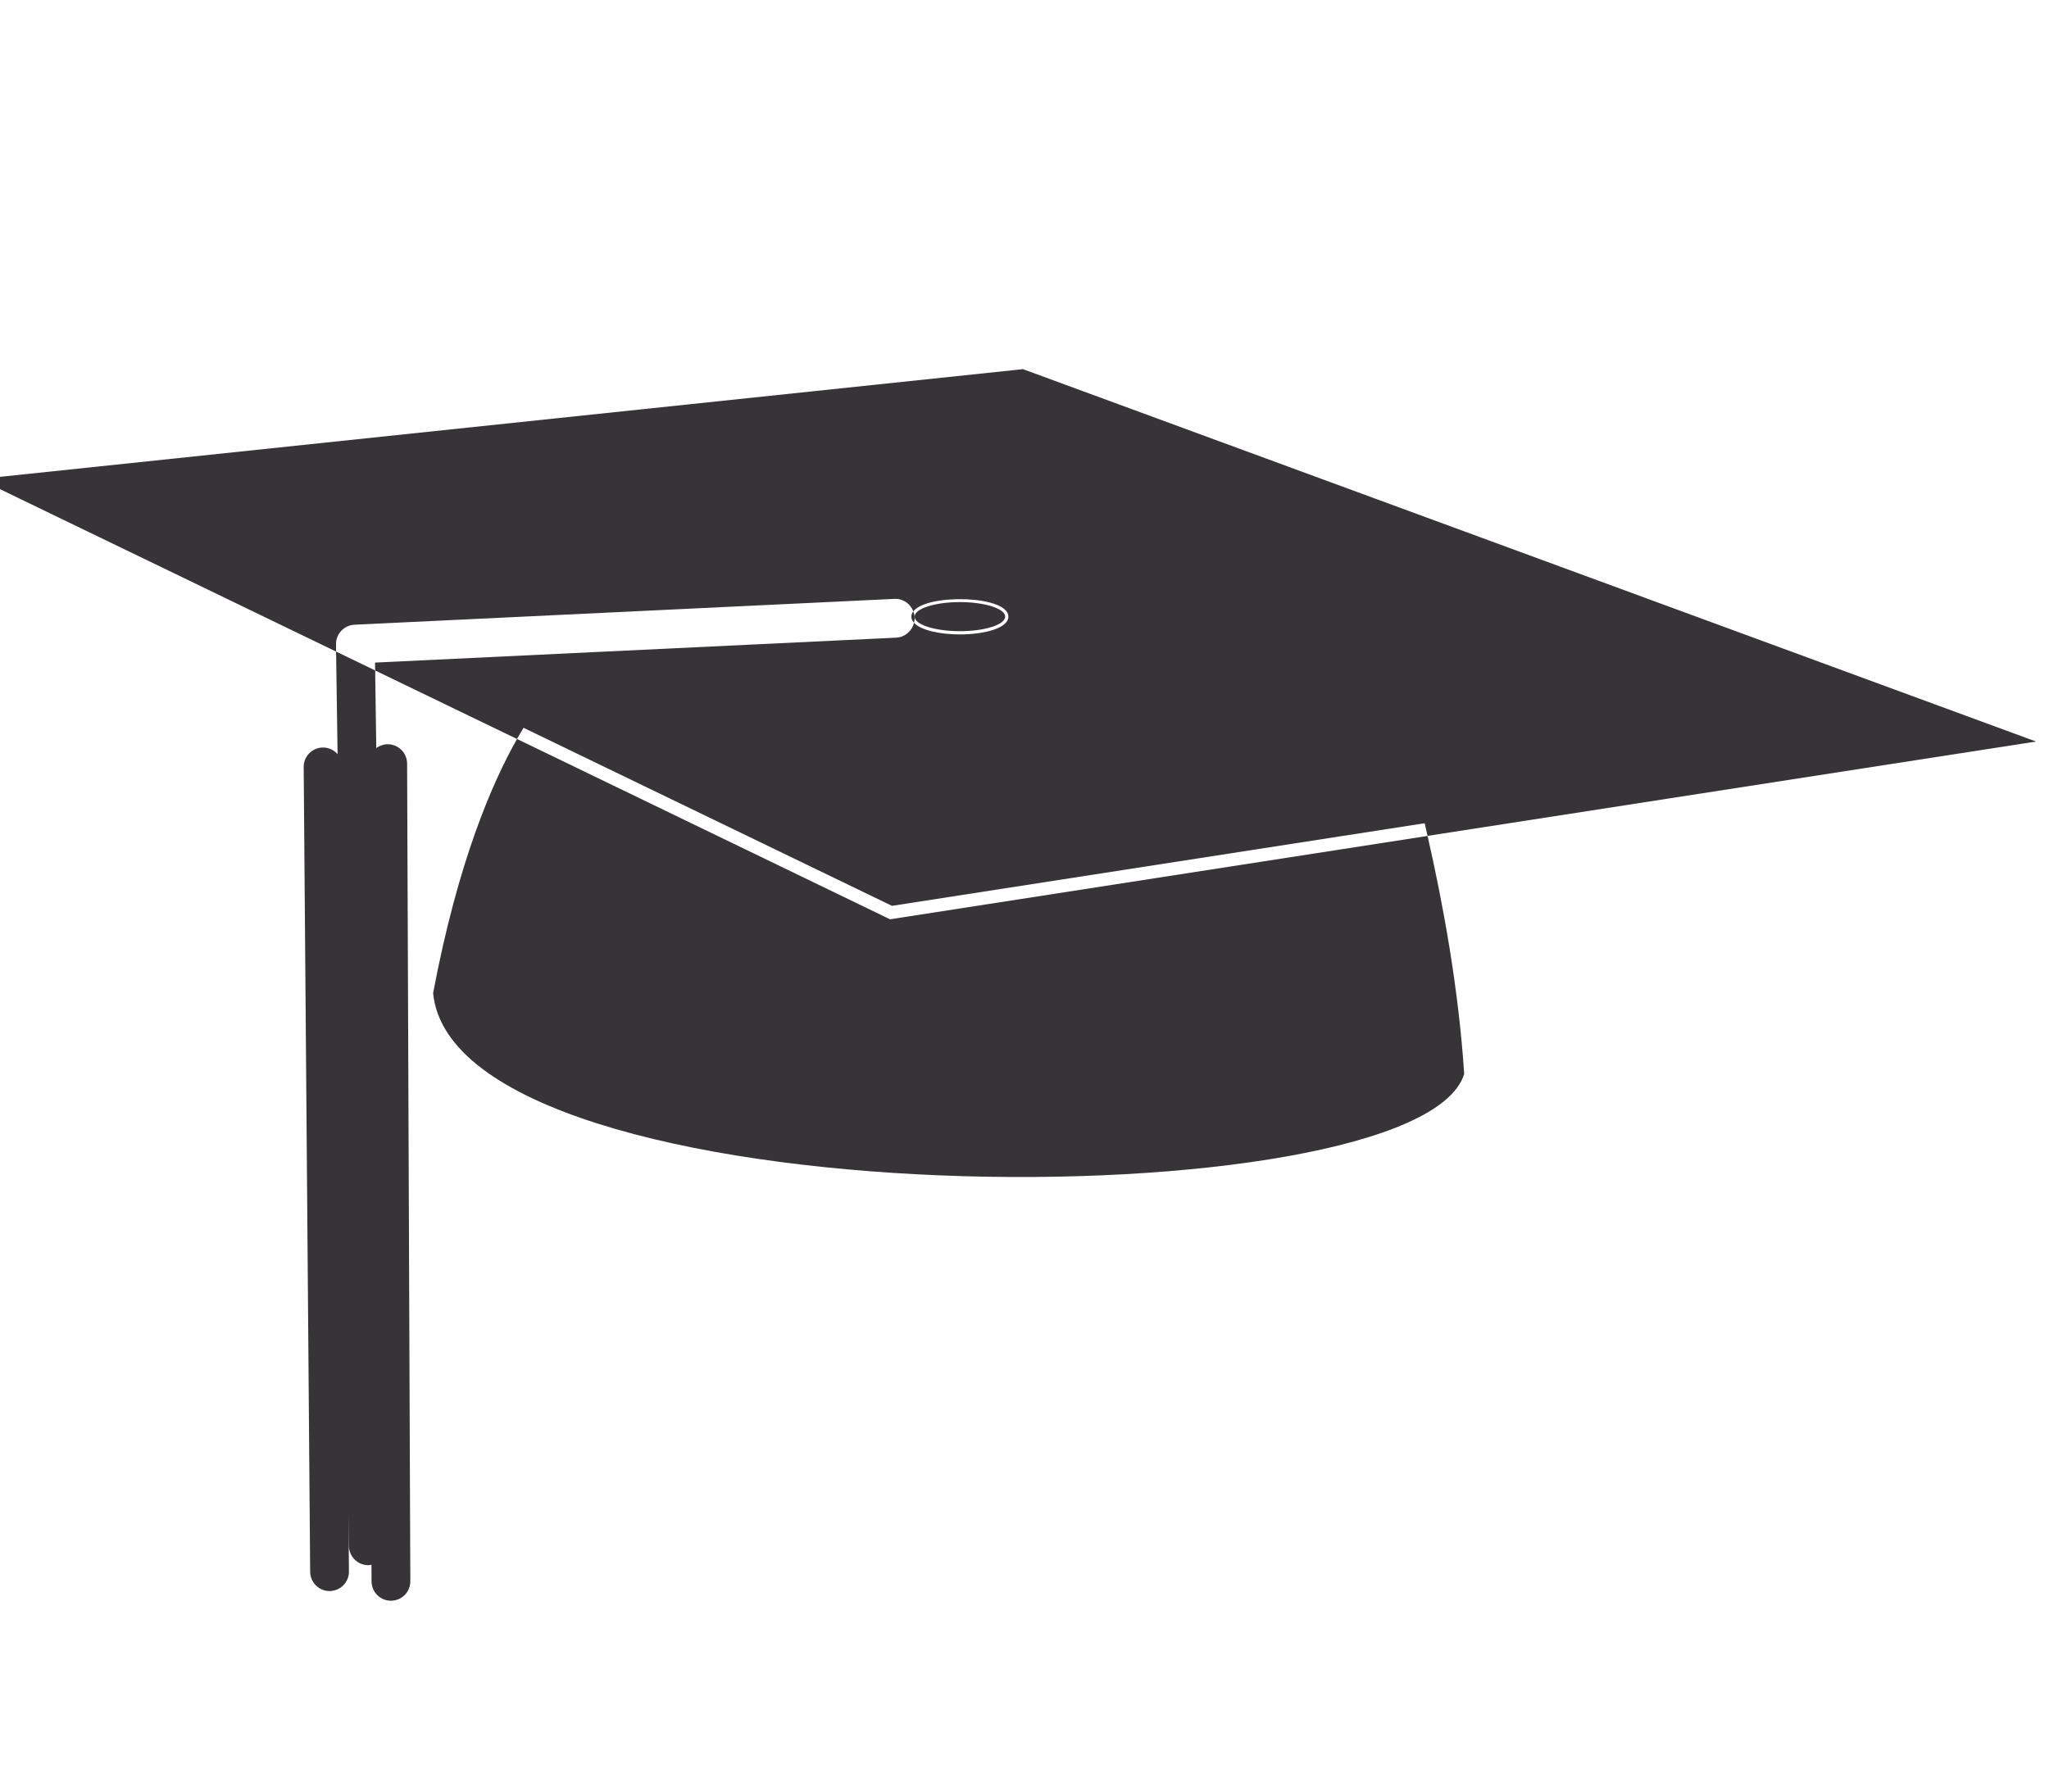
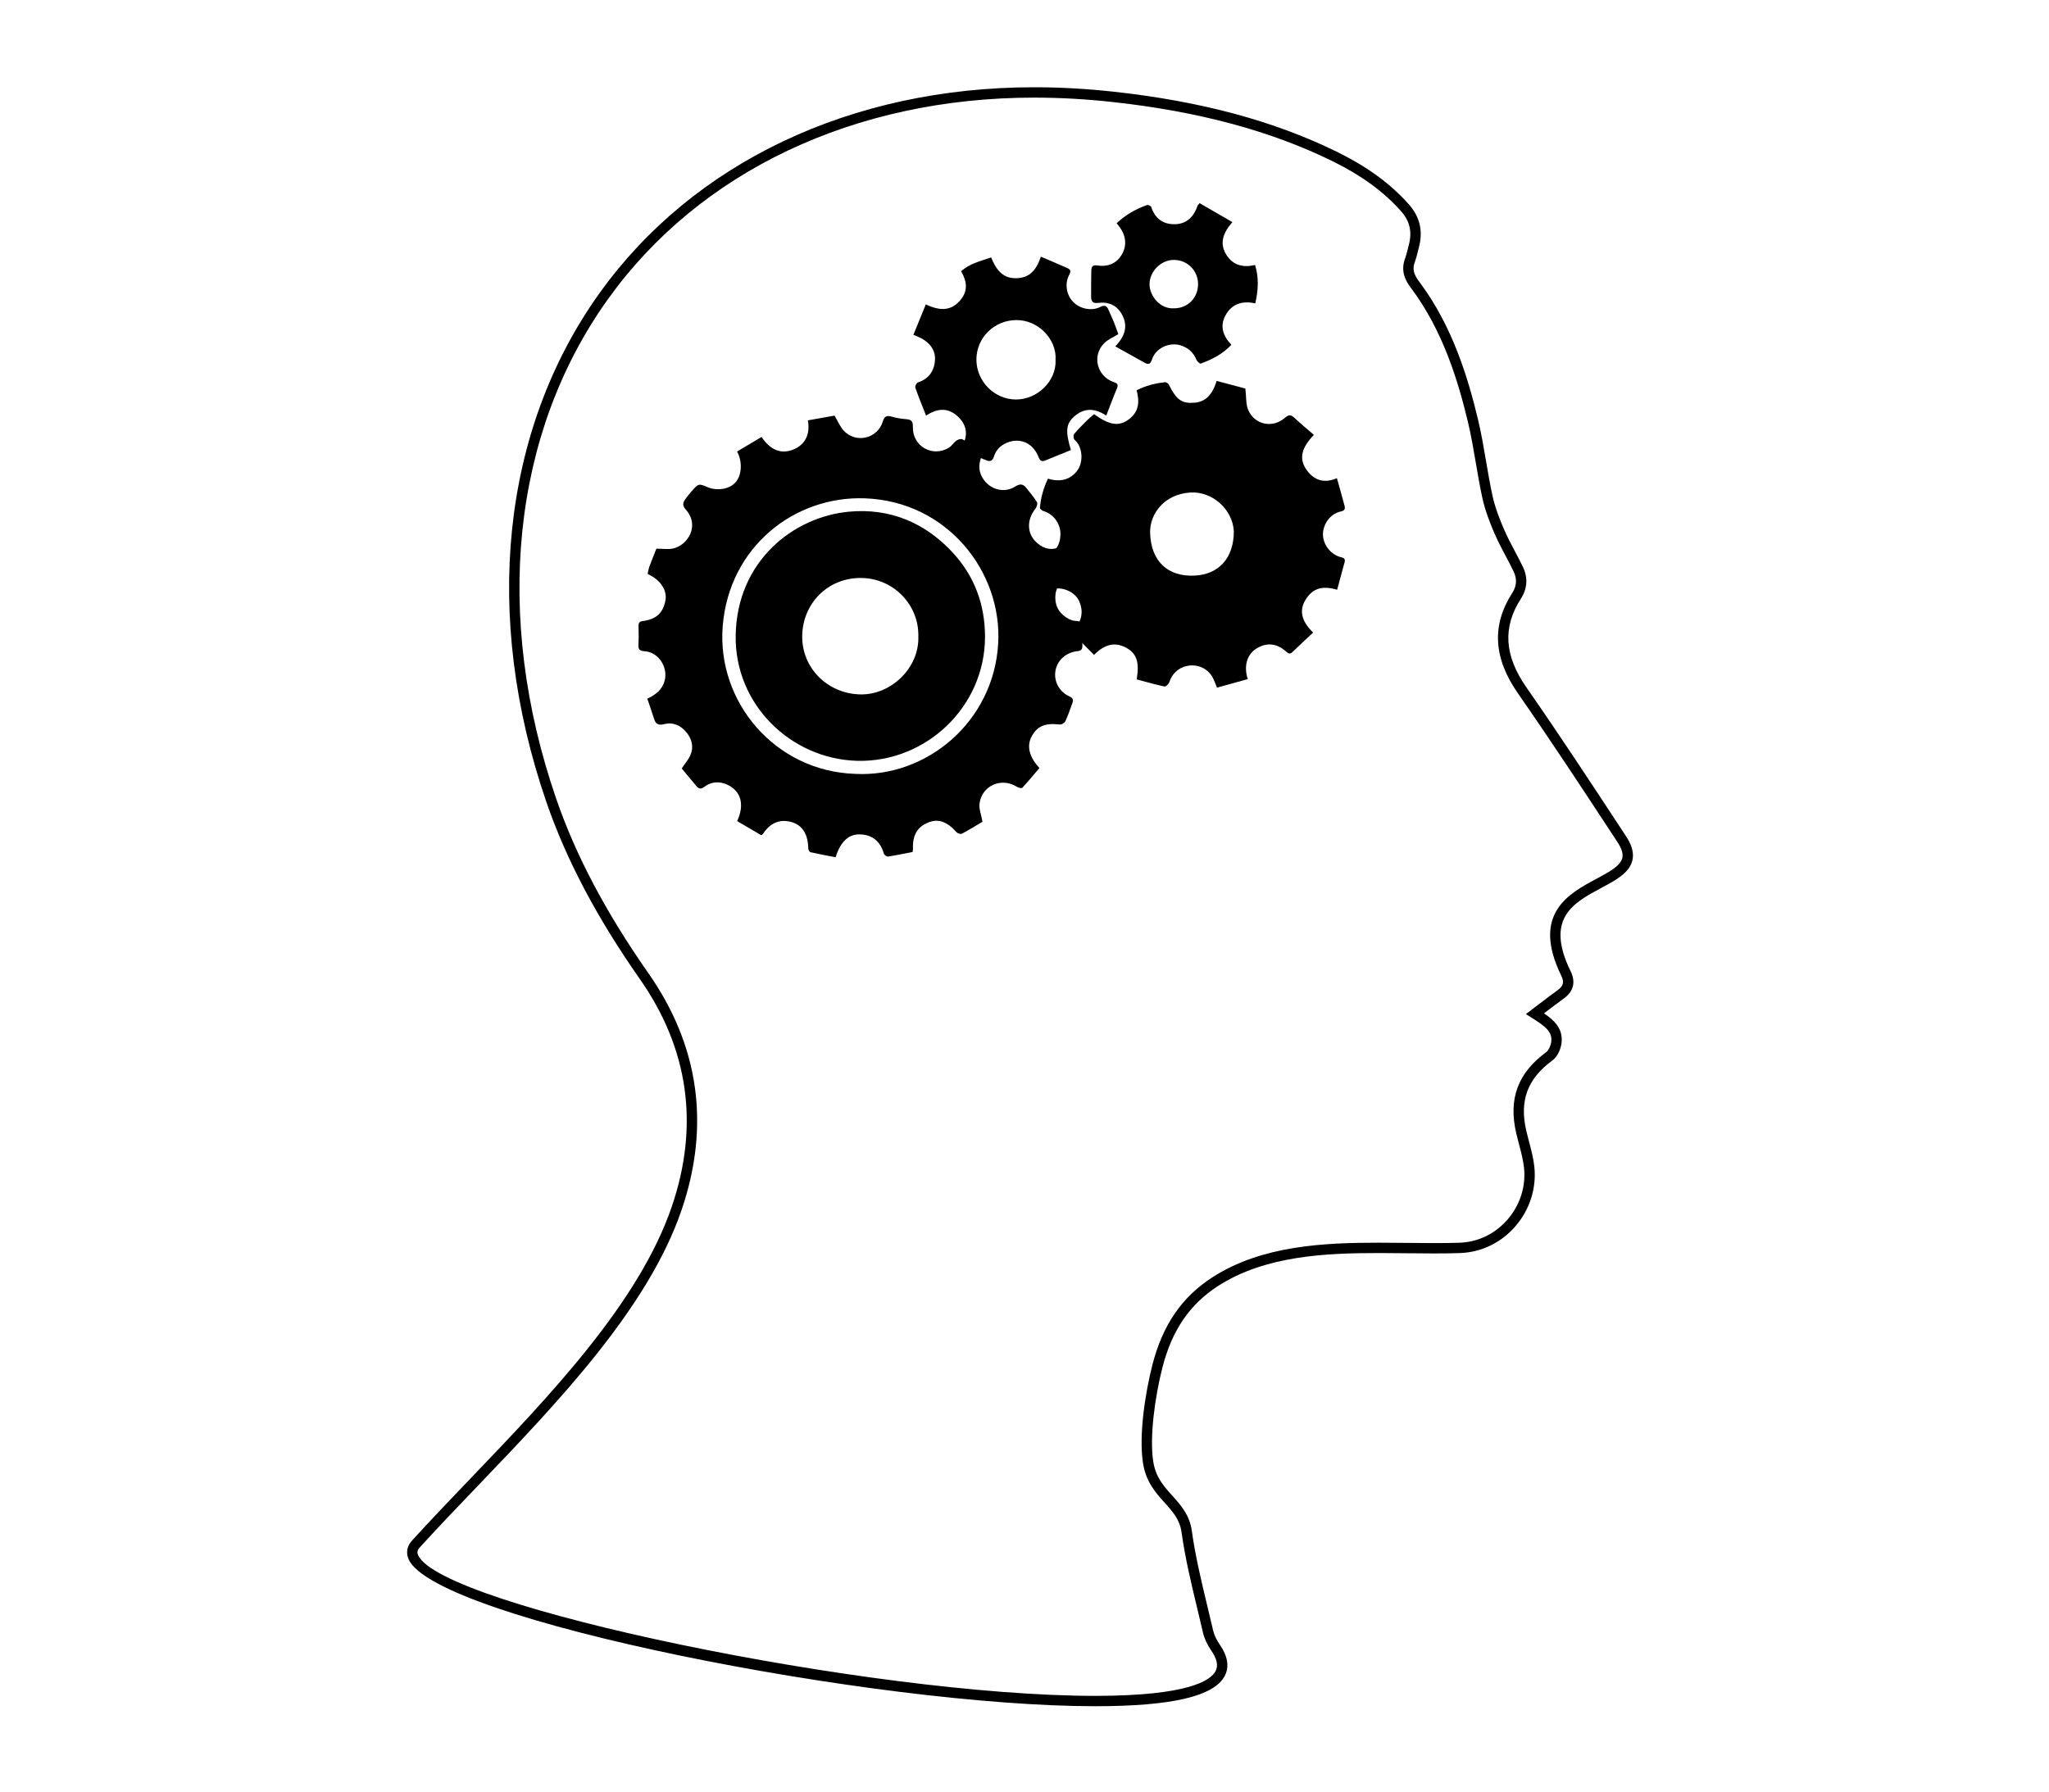
<svg xmlns="http://www.w3.org/2000/svg" version="1.1" id="Layer_1" x="0px" y="0px" width="423px" height="370px" viewBox="0 0 423 370" enable-background="new 0 0 423 370" xml:space="preserve">
-   <path fill="#363436" d="M183.736,189.829l-0.749-0.364l-76.248-36.864c-5.061,8.903-12.196,25.247-17.327,52.482  c4.697,47.391,203.467,47.391,212.856,16.685c-1.131-17.64-4.426-35.427-7.559-49.152l-110.155,17.09L183.736,189.829z" />
-   <path fill="#363436" d="M198.165,124.331c5.159,0,9.348,1.343,9.348,3.001s-4.189,3.001-9.348,3.001  c-5.162,0-9.346-1.343-9.346-3.001S193.003,124.331,198.165,124.331z" />
  <g>
-     <path fill="#363436" d="M410.655,149.569L211.763,76.441l-0.578-0.213l-0.626,0.068L5.009,97.941l-9.324,0.977l8.434,4.084   l65.264,31.544l-0.017-1.489c-0.031-2.154,1.656-3.948,3.814-4.055l111.44-5.335c1.812-0.094,3.334,1.006,3.926,2.583   c2.765-3.696,19.629-3.346,19.629,1.086c0,2.41-5.039,3.669-10.01,3.669c-4.007,0-8.053-0.826-9.471-2.403   c-0.41,1.687-1.871,2.979-3.689,3.071l-107.582,5.148l0.024,1.628l29.279,14.146c0.467-0.83,0.929-1.597,1.358-2.305l76.055,36.763   l109.971-17.059c0.2,0.858,0.402,1.733,0.6,2.612l115.424-17.901l10.195-1.58L410.655,149.569z" />
-     <path fill="#363436" d="M69.689,155.729c-0.736-0.834-1.801-1.369-2.993-1.369c-0.011,0-0.024,0-0.037,0   c-2.206,0.017-3.994,1.831-3.965,4.037l1.336,166.166c0.013,2.195,1.803,3.983,4.002,3.983c0.009,0,0.018,0,0.031,0   c2.213-0.031,3.994-1.832,3.972-4.035l-0.094-11.94l0.094,6.687c0.031,2.19,1.821,3.947,4.007,3.947c0.013,0,0.035,0,0.052,0   c0.206-0.013,0.403-0.039,0.596-0.074l0.011,3.418c0.009,2.199,1.803,3.996,4,3.996c0.004,0,0.008,0,0.016,0   c2.214-0.009,4-1.806,3.991-4.023l-0.664-168.84c-0.008-2.208-1.798-3.998-4.002-3.998c-0.004,0-0.009,0-0.021,0   c-0.879,0.009-1.683,0.3-2.342,0.789l-0.228-16.026l-8.068-3.9L69.689,155.729z" />
-     <path fill="#363436" d="M188.69,128.599c0.09-0.364,0.143-0.736,0.121-1.127c-0.018-0.435-0.121-0.845-0.274-1.231   c-0.248,0.333-0.394,0.692-0.394,1.087C188.151,127.799,188.344,128.218,188.69,128.599z" />
+     <g>
+       <g>
+         <path d="M226.102,352.327C180.79,352.329,89.905,334.501,84.366,322c-0.598-1.35-0.357-2.722,0.679-3.866     c3.71-4.09,7.746-8.3,12.018-12.76c16.337-17.047,34.854-36.369,41.621-56.207c5.719-16.766,3.496-32.587-6.609-47.024     c-8.883-12.69-15.192-24.645-19.286-36.549c-13.227-38.458-9.259-76.704,10.884-104.932     c19.338-27.101,52.076-42.643,89.822-42.643c5.345,0,10.851,0.307,16.362,0.911c18.143,1.987,33.298,6.08,46.335,12.512     c6.093,3.006,10.873,6.51,14.616,10.711c2.362,2.65,3.035,5.642,2.056,9.143c-0.08,0.293-0.152,0.591-0.224,0.888     c-0.154,0.637-0.312,1.273-0.545,1.879c-0.543,1.407-0.306,2.515,0.877,4.086c6.926,9.194,10.134,20.052,12.153,28.483     c0.682,2.852,1.181,5.779,1.661,8.61c0.396,2.331,0.811,4.741,1.315,7.075c0.572,2.628,1.617,5.204,2.465,7.154     c0.635,1.462,1.405,2.916,2.151,4.321c0.576,1.083,1.15,2.166,1.68,3.271c1.059,2.22,0.919,4.481-0.405,6.539     c-3.816,5.934-3.457,11.766,1.132,18.354c6.765,9.717,13.369,19.778,19.757,29.508l0.85,1.297     c1.218,1.853,1.625,3.481,1.245,4.975c-0.649,2.545-3.437,4.036-6.388,5.613c-5.748,3.074-11.692,6.252-6.355,17.182     c1.117,2.296,0.616,4.222-1.487,5.724c-1.18,0.842-2.329,1.721-3.615,2.704l-0.385,0.293c2.085,1.411,3.981,3.153,3.618,6.128     c-0.146,1.209-0.79,2.795-1.896,3.607c-5.163,3.795-6.821,8.281-5.372,14.536c0.173,0.742,0.367,1.481,0.563,2.221     c0.439,1.654,0.891,3.362,1.086,5.113c0.493,4.419-0.923,8.923-3.889,12.35c-2.97,3.432-7.051,5.399-11.5,5.546     c-3.463,0.119-7.118,0.079-10.859,0.037c-1.928-0.021-3.878-0.042-5.842-0.042c-10.955,0-23.457,0.526-33.184,6.795     c-5.874,3.786-9.533,9.154-11.513,16.899c-1.509,5.944-2.674,14.231-1.882,19.341c0.507,3.271,2.178,5.121,3.945,7.08     c1.754,1.947,3.567,3.956,4.026,7.285c0.721,5.197,1.98,10.431,3.198,15.498c0.398,1.654,0.796,3.309,1.176,4.963     c0.221,0.961,0.697,1.999,1.343,2.924c1.702,2.439,2.065,4.637,1.075,6.533C250.643,350.278,241.898,352.327,226.102,352.327z      M213.494,20.158c-37.045,0-69.151,15.216-88.081,41.747c-19.737,27.659-23.601,65.198-10.603,102.993     c4.029,11.712,10.249,23.494,19.016,36.019c10.517,15.027,12.833,31.492,6.881,48.941c-6.918,20.284-25.609,39.788-42.1,56.997     c-4.262,4.446-8.288,8.646-11.978,12.716c-0.479,0.526-0.567,0.979-0.309,1.562c4.694,10.594,93.526,29.058,139.781,29.056     c19.297-0.002,23.848-3.202,24.842-5.108c0.6-1.151,0.295-2.563-0.934-4.322c-0.795-1.145-1.391-2.447-1.673-3.667     c-0.378-1.65-0.774-3.296-1.169-4.944c-1.232-5.115-2.503-10.403-3.238-15.704c-0.369-2.678-1.818-4.282-3.496-6.146     c-1.812-2.009-3.868-4.285-4.472-8.188c-0.896-5.776,0.475-14.488,1.922-20.197c2.124-8.298,6.071-14.068,12.425-18.167     c10.218-6.583,23.086-7.135,34.346-7.135c1.97,0,3.929,0.021,5.865,0.042c3.714,0.04,7.333,0.079,10.765-0.033     c3.846-0.13,7.38-1.836,9.953-4.811c2.577-2.979,3.812-6.882,3.381-10.713c-0.178-1.593-0.589-3.153-1.027-4.804     c-0.2-0.76-0.401-1.521-0.579-2.284c-1.647-7.108,0.32-12.428,6.188-16.743c0.474-0.349,0.941-1.308,1.042-2.143     c0.246-2.018-1.073-3.087-3.925-4.894l-1.303-0.825l2.817-2.144c1.308-0.998,2.475-1.892,3.672-2.744     c1.253-0.898,1.466-1.694,0.806-3.045c-6.236-12.781,1.571-16.957,7.272-20.006c2.521-1.35,4.904-2.624,5.32-4.255     c0.224-0.88-0.09-1.951-0.959-3.274l-0.85-1.297c-6.381-9.717-12.978-19.767-19.724-29.46c-5.075-7.289-5.459-14.07-1.174-20.733     c0.928-1.441,1.016-2.9,0.271-4.46c-0.516-1.077-1.077-2.132-1.637-3.188c-0.765-1.442-1.559-2.935-2.227-4.473     c-0.886-2.04-1.98-4.74-2.59-7.55c-0.519-2.382-0.935-4.816-1.335-7.171c-0.477-2.797-0.97-5.689-1.634-8.472     c-1.974-8.229-5.094-18.815-11.782-27.695c-1.088-1.446-2.201-3.45-1.163-6.143c0.2-0.519,0.328-1.064,0.462-1.609     c0.075-0.322,0.154-0.644,0.242-0.961c0.777-2.782,0.271-5.053-1.592-7.146c-3.559-3.991-8.125-7.333-13.965-10.216     c-12.812-6.319-27.732-10.344-45.624-12.304C224.189,20.461,218.762,20.158,213.494,20.158z" />
+       </g>
+     </g>
  </g>
+   <path fill-rule="evenodd" clip-rule="evenodd" d="M196.655,114.079c-5.739-6.19-12.975-9.188-21.349-8.422  c-11.548,1.054-23.146,10.221-23.43,25.483c-0.266,14.382,11.454,25.587,25.04,25.964c14.122,0.39,26.433-11.049,26.433-25.633  C203.338,124.818,201.171,118.949,196.655,114.079z M177.763,143.394c-6.796-0.053-12.243-5.367-12.152-12.072  c0.091-6.685,5.22-11.955,12.007-11.975c6.843-0.02,12.135,5.591,11.965,12.087C189.788,137.947,183.958,143.441,177.763,143.394z" />
+   <path d="M222.123,128.219c-0.5-0.006-1.041-0.172-1.485-0.411c-1.742-0.932-2.778-2.361-2.782-4.398  c-0.004-2.047,1.065-3.48,2.79-4.392c0.845-0.447,1.036-0.852,0.627-1.713c-0.501-1.055-1.073-2.14-1.245-3.268  c-0.196-1.324-0.776-1.207-1.7-0.901c-1.838,0.604-3.408-0.135-4.607-1.382c-1.791-1.866-1.658-4.611,0.009-6.669  c0.279-0.348,0.521-1.089,0.345-1.388c-0.62-1.032-1.429-1.949-2.167-2.905c-0.663-0.857-1.311-0.969-2.308-0.333  c-2.509,1.603-5.749,0.456-7.003-2.241c-0.829-1.783-0.307-3.375,0.488-5.057c-1.533-0.866-2.945-1.722-4.419-2.454  c-0.299-0.148-0.906,0.048-1.228,0.282c-0.587,0.426-0.988,1.131-1.602,1.494c-3.375,1.998-7.462-0.354-7.377-4.278  c0.024-1.116-0.229-1.562-1.346-1.644c-1.039-0.075-2.088-0.249-3.086-0.539c-1.042-0.306-1.466,0.003-1.778,1.021  c-1.082,3.538-5.553,4.596-8.072,1.881c-0.768-0.824-1.209-1.953-1.896-3.101c-1.661,0.295-3.527,0.626-5.501,0.978  c0.5,2.824-0.486,4.974-2.967,6.006c-2.785,1.161-4.966-0.15-6.598-2.576c-1.761,1.048-3.412,2.028-5.05,3.002  c1.159,2.163,0.929,4.83-0.207,6.233c-1.436,1.772-4.246,1.823-5.756,1.185c-1.96-0.828-1.956-0.856-3.403,0.774  c-0.436,0.488-0.835,1.01-1.232,1.529c-0.567,0.74-0.797,1.369-0.013,2.247c3.012,3.367,0.401,7.424-2.621,8.066  c-1.012,0.214-2.11,0.033-3.427,0.033c-0.396,1.004-0.939,2.323-1.436,3.662c-0.178,0.479-0.243,1-0.367,1.539  c0.268,0.148,0.493,0.275,0.718,0.398c2.147,1.187,3.311,3.184,2.956,5.079c-0.488,2.595-1.885,3.904-4.69,4.271  c-0.696,0.092-0.878,0.388-0.868,1.014c0.02,1.267,0.058,2.538-0.016,3.804c-0.054,0.969,0.167,1.345,1.267,1.409  c2.863,0.168,4.882,3.296,4.141,6.077c-0.494,1.856-1.801,2.886-3.581,3.716c0.485,1.438,0.968,2.823,1.415,4.22  c0.337,1.055,0.92,1.337,2.039,1.051c1.872-0.48,3.455,0.244,4.638,1.699c1.148,1.414,1.546,3.066,0.766,4.778  c-0.417,0.918-1.114,1.71-1.756,2.669c0.966,1.156,1.98,2.35,2.973,3.562c0.517,0.625,0.925,0.811,1.719,0.215  c1.421-1.075,3.1-1.183,4.71-0.433c2.843,1.322,3.623,4.083,2.05,7.526c1.671,0.978,3.363,1.969,4.996,2.928  c0.24-0.218,0.32-0.264,0.366-0.335c1.786-2.722,4.021-2.881,5.707-2.44c2.413,0.627,3.558,2.541,3.609,5.528  c0.003,0.26,0.26,0.697,0.47,0.745c1.724,0.387,3.466,0.704,5.173,1.036c0.967-3.091,2.568-4.704,4.826-4.718  c2.691-0.016,4.387,1.393,5.147,3.985c0.077,0.268,0.578,0.633,0.826,0.594c1.738-0.268,3.461-0.631,5.086-0.94  c0.06-0.377,0.089-0.462,0.085-0.548c-0.114-2.918,0.845-4.604,3.159-5.554c2.048-0.843,3.885-0.182,5.835,2.01  c0.221,0.25,0.851,0.449,1.099,0.314c1.554-0.829,3.053-1.761,4.263-2.478c-0.262-1.463-0.748-2.625-0.618-3.715  c0.447-3.757,4.551-5.53,7.747-3.483c0.3,0.189,0.943,0.345,1.082,0.194c1.23-1.33,2.383-2.732,3.538-4.084  c-2.123-2.311-2.641-4.521-1.639-6.449c1.142-2.205,2.785-2.884,5.837-2.542c0.368,0.041,0.988-0.312,1.141-0.644  c0.57-1.216,1.007-2.495,1.462-3.76c0.226-0.63,0.188-1.036-0.614-1.398c-2.155-0.973-3.271-3.225-2.865-5.355  c0.413-2.159,2.17-3.738,4.578-3.995c0.756-0.082,0.967-0.419,0.965-1.085c-0.004-1.266,0.007-2.535,0.029-3.801  C223.483,128.635,223.065,128.234,222.123,128.219z M206.068,132.885c-0.939,16.232-14.849,27.685-29.509,26.918  c-16.51-0.524-28.671-14.865-27.352-30.615c1.37-16.329,14.838-26.786,29.288-26.287  C195.601,103.491,206.922,118.141,206.068,132.885z" />
+   <path fill-rule="evenodd" clip-rule="evenodd" d="M276.773,115.038c-2.081-0.508-3.697-2.67-3.659-4.733  c0.035-2.18,1.574-4.234,3.682-4.688c0.807-0.171,0.938-0.56,0.779-1.17c-0.493-1.873-1.032-3.733-1.585-5.706  c-2.567,1.116-4.598,0.47-6.102-1.5c-2.001-2.61-1.017-4.97,1.354-7.436c-1.396-1.215-2.746-2.33-4.019-3.521  c-0.697-0.654-1.155-0.718-1.938-0.024c-2.537,2.248-6.315,1.473-7.615-1.647c-0.497-1.196-0.371-2.656-0.576-4.385  c-1.726-0.458-3.83-1.015-5.919-1.572c-0.955,3.016-2.381,4.336-4.637,4.507c-2.582,0.194-3.708-0.625-5.23-3.732  c-0.121-0.246-0.53-0.529-0.776-0.505c-2.07,0.203-4.053,0.731-5.895,1.672c0.785,2.779,0.222,4.69-1.696,6.065  c-1.992,1.431-3.914,1.135-7.08-1.135c-0.464,0.402-0.976,0.799-1.431,1.252c-0.926,0.926-1.863,1.849-2.696,2.851  c-0.188,0.227-0.13,0.979,0.09,1.169c1.746,1.514,1.818,4.584,0.651,6.263c-1.333,1.913-3.553,2.611-6.135,1.767  c-0.89,1.925-1.506,3.936-1.646,6.068c-0.015,0.214,0.514,0.584,0.848,0.683c2.07,0.628,3.463,2.736,3.378,4.869  c-0.095,2.289-1.185,3.749-3.29,4.452c-0.743,0.247-1.007,0.633-0.848,1.337c0.38,1.687,0.747,3.378,1.224,5.039  c0.062,0.227,0.772,0.479,1.086,0.388c2.1-0.612,4.829,0.49,5.704,2.492c0.854,1.961,0.604,3.812-0.781,5.506  c-0.259,0.321-0.503,1.073-0.345,1.253c1.324,1.475,2.749,2.862,4.187,4.319c2.025-2.06,4.147-2.795,6.57-1.514  c2.235,1.181,2.837,3.006,2.237,6.572c1.886,0.5,3.793,1.051,5.727,1.467c0.266,0.058,0.863-0.477,0.984-0.844  c0.641-1.976,2.181-3.289,4.273-3.49c1.988-0.192,3.847,0.805,4.758,2.588c0.292,0.568,0.503,1.178,0.835,1.977  c2.127-0.588,4.234-1.171,6.354-1.756c-0.864-2.607-0.184-4.993,1.615-6.2c2.128-1.431,4.325-1.276,6.326,0.535  c0.506,0.458,0.818,0.518,1.304,0.048c1.378-1.327,2.781-2.625,4.241-3.998c-2.137-2.07-3.06-4.335-1.572-6.758  c1.324-2.16,3.183-3.08,6.533-2.084c0.451-1.664,0.898-3.323,1.345-4.985c0.071-0.251,0.159-0.5,0.211-0.756  C277.738,115.371,277.411,115.192,276.773,115.038z M246.704,118.855c-5.621,0.311-9.099-2.955-9.27-8.812  c-0.117-3.906,2.895-7.983,8.267-8.339c4.537-0.302,8.76,3.447,9.015,7.981C254.716,115.298,251.569,118.584,246.704,118.855z" />
+   <path fill-rule="evenodd" clip-rule="evenodd" d="M259.092,54.715c-2.404,0.588-4.495,0.095-5.871-2.026  c-1.533-2.365-0.785-4.562,1.198-6.821c-2.397-1.389-4.611-2.665-6.769-3.915c-0.297,0.354-0.378,0.414-0.403,0.488  c-0.772,2.261-2.212,3.812-4.708,3.857c-2.439,0.042-4.106-1.174-4.875-3.564c-0.071-0.214-0.658-0.475-0.89-0.393  c-2.306,0.833-4.407,2.024-6.249,3.748c0.169,0.221,0.294,0.393,0.426,0.559c1.496,1.878,1.742,3.967,0.689,5.826  c-1.073,1.886-2.786,2.693-5.205,2.332c-0.894-0.133-1.124,0.333-1.141,1.002c-0.046,1.832-0.041,3.666-0.041,5.499  c0,0.976,0.395,1.373,1.468,1.24c2.191-0.271,3.945,0.519,4.981,2.546c1.168,2.285,0.552,4.291-1.449,6.439  c2.146,1.197,4.098,2.292,6.061,3.376c0.777,0.428,1.183,0.302,1.496-0.667c0.772-2.371,3.584-3.659,5.932-2.922  c1.562,0.493,2.623,1.448,3.25,2.965c0.142,0.346,0.702,0.861,0.89,0.794c2.329-0.849,4.524-1.952,6.326-3.882  c-1.798-1.893-2.48-3.998-1.079-6.315c1.365-2.263,3.529-2.785,6.02-2.241C259.754,59.917,259.925,57.355,259.092,54.715z   M242.334,63.669c-2.922,0.149-5.022-2.642-5.022-4.961c0-2.664,2.368-5.04,5.015-5.037c2.828,0.001,5.046,2.25,5.004,5.079  C247.289,61.569,245.142,63.688,242.334,63.669z" />
+   <path fill-rule="evenodd" clip-rule="evenodd" d="M229.93,78.9c-3.481-1.188-4.555-5.442-1.978-8.032  c0.765-0.768,1.858-1.208,2.911-1.864c-0.284-0.784-0.558-1.607-0.881-2.411c-0.339-0.845-0.731-1.669-1.091-2.506  c-0.354-0.839-0.735-1.234-1.767-0.7c-1.771,0.917-4.178,0.385-5.556-1.019c-1.438-1.463-1.83-3.814-0.803-5.686  c0.405-0.744,0.148-1.068-0.43-1.329c-1.771-0.788-3.563-1.54-5.468-2.358c-0.856,2.64-2.238,4.426-5.112,4.457  c-2.954,0.035-4.19-2.014-5.146-4.294c-2.278,0.779-4.477,1.308-6.192,2.843c1.296,2.255,1.306,4.062,0.044,5.722  c-1.964,2.585-4.446,2.517-7.336,1.129c-0.875,2.151-1.713,4.205-2.564,6.299c0.454,0.177,0.612,0.24,0.77,0.303  c2.404,0.973,3.829,2.696,3.693,4.869c-0.141,2.264-1.265,3.918-3.554,4.66c-0.271,0.089-0.608,0.784-0.512,1.059  c0.663,1.903,1.434,3.771,2.224,5.785c2.411-1.623,4.581-1.619,6.489,0.114c2.137,1.941,2.263,4.287,0.587,6.903  c1.92,0.794,3.669,1.533,5.432,2.235c0.744,0.295,1.246,0.032,1.486-0.767c0.415-1.385,1.373-2.335,2.66-2.877  c2.671-1.125,5.293-0.007,6.453,2.678c0.278,0.642,0.47,1.389,1.456,0.989c1.788-0.727,3.575-1.452,5.336-2.165  c-1.161-3.871-1.029-5.418,0.65-6.909c2.003-1.779,4.193-1.856,6.644-0.208c0.774-1.987,1.449-3.815,2.203-5.606  C230.904,79.437,230.684,79.157,229.93,78.9z M217.914,74.354c0.176,4.313-3.707,8.129-8.159,8.141  c-4.494,0.009-8.209-3.8-8.182-8.293c0.025-4.505,3.697-8.065,8.208-8.109C214.34,66.045,218.19,70.057,217.914,74.354z" />
</svg>
